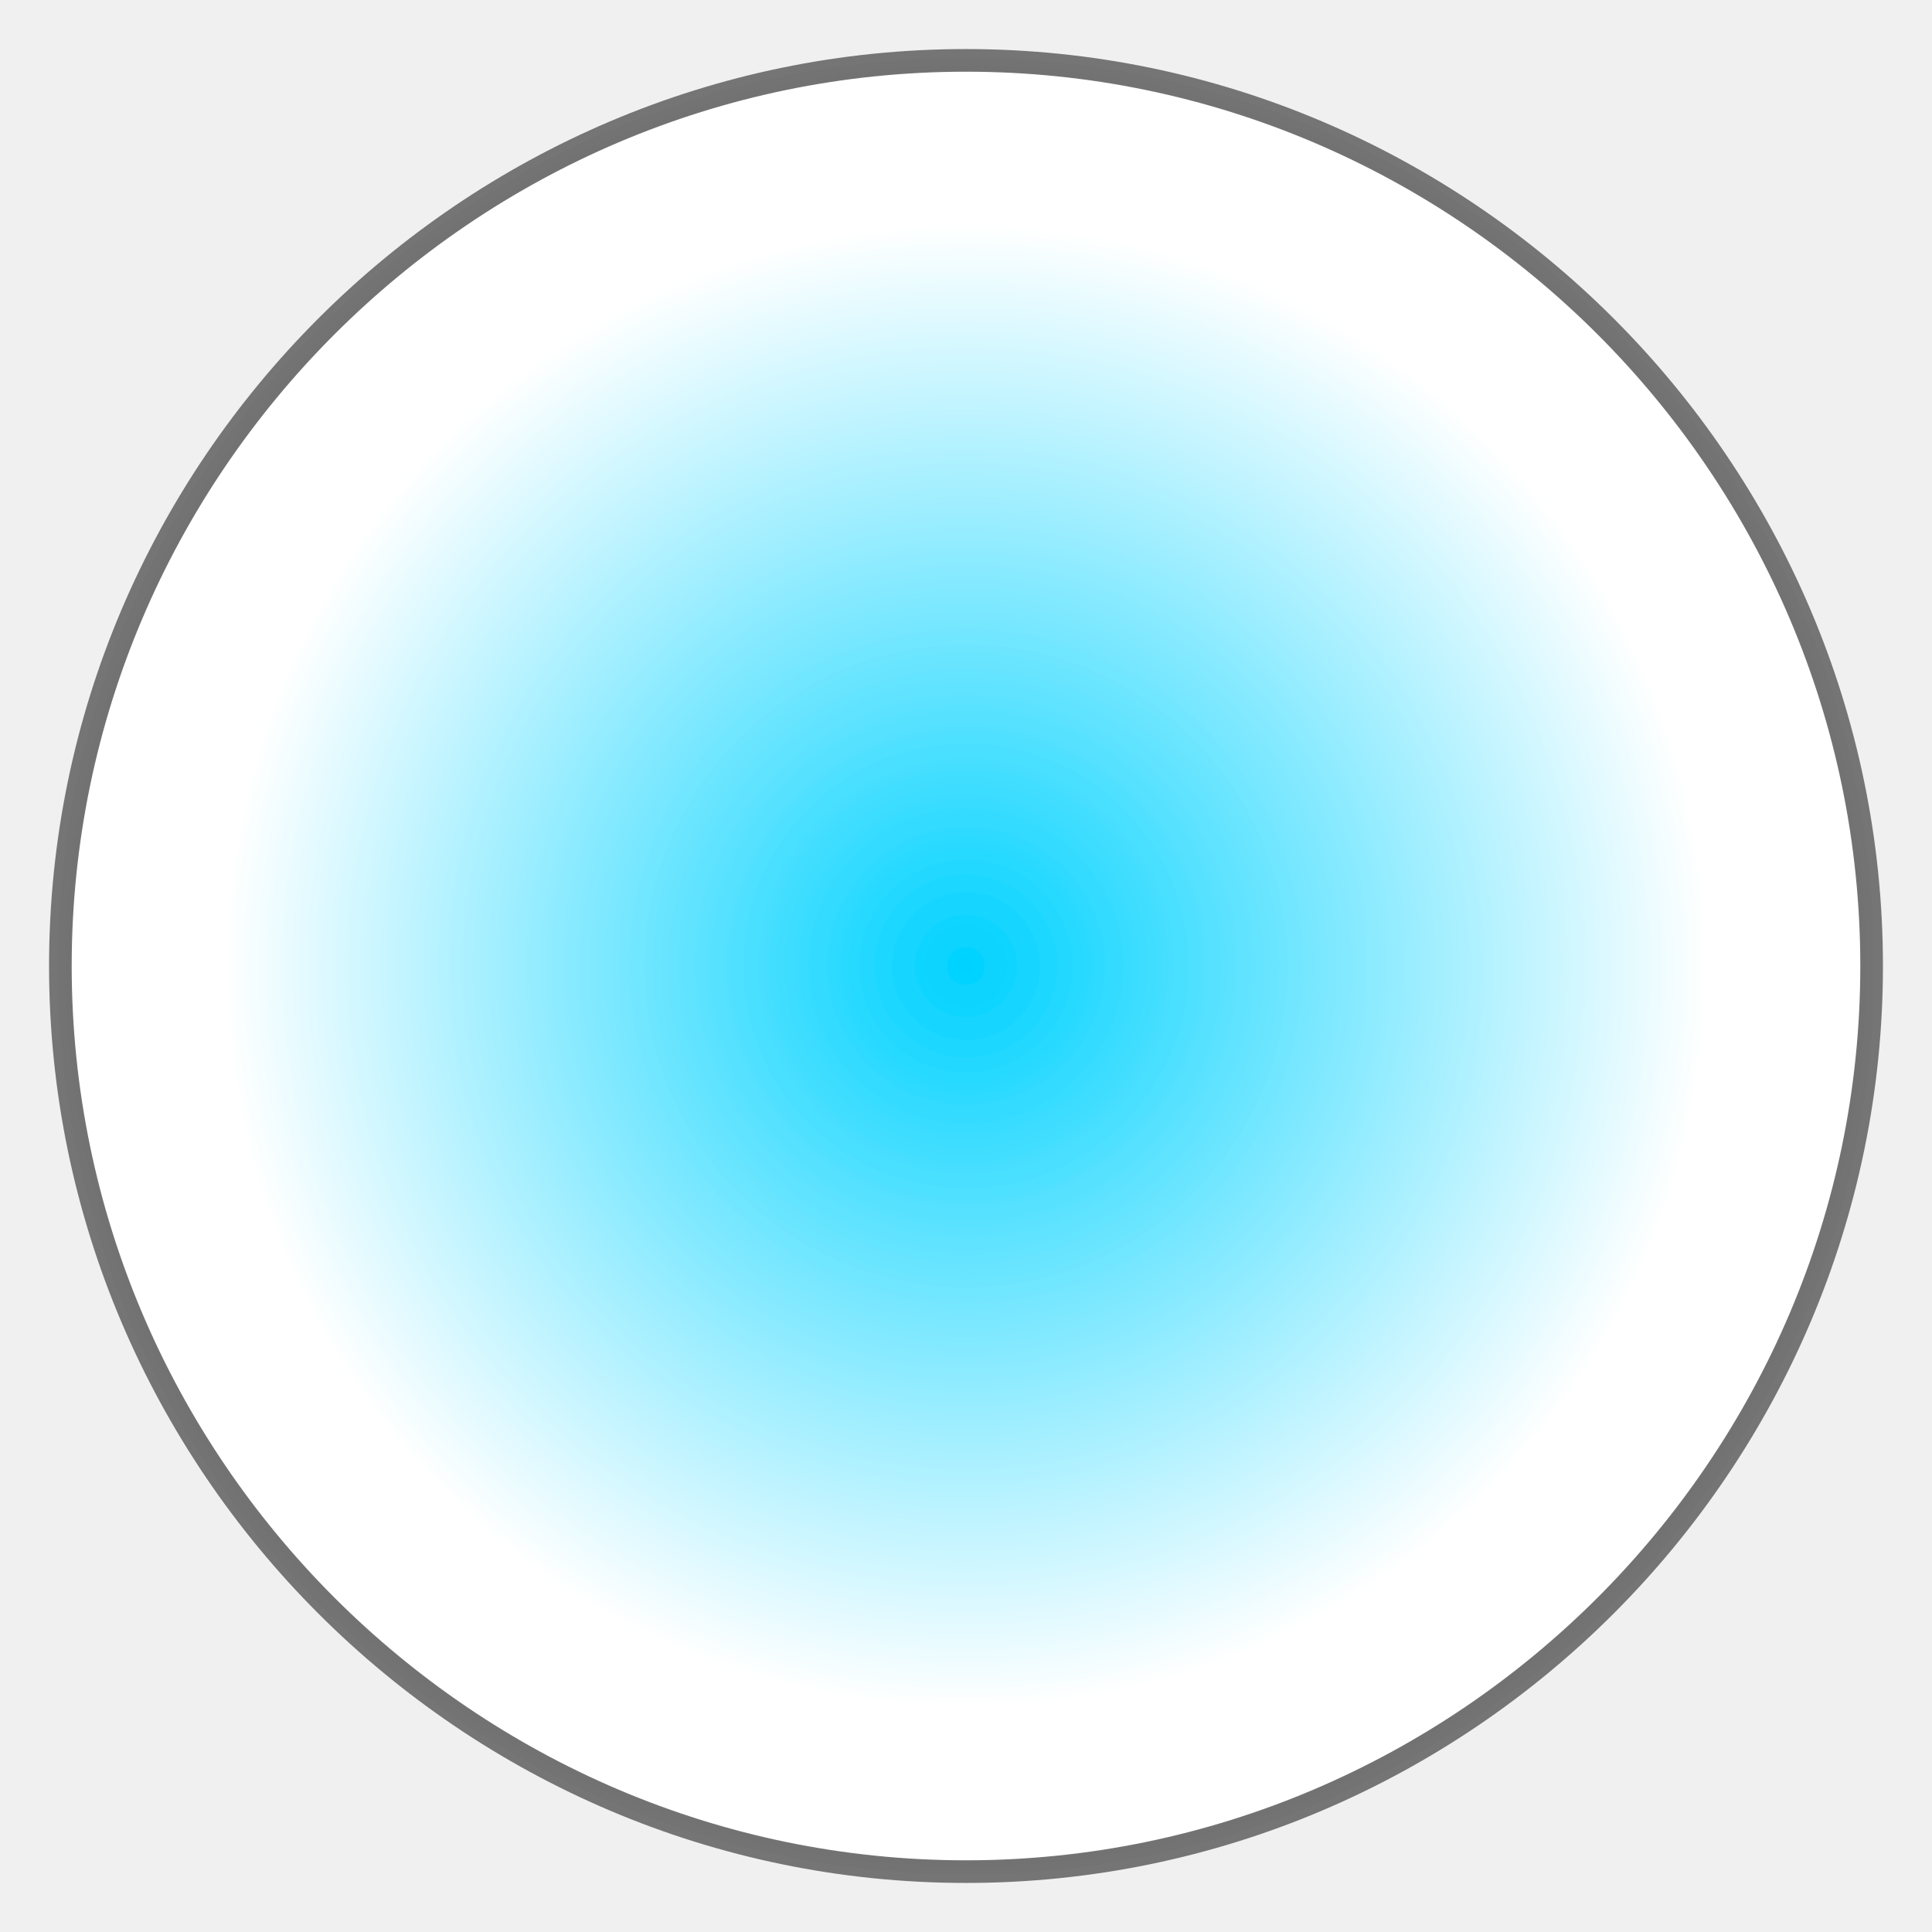
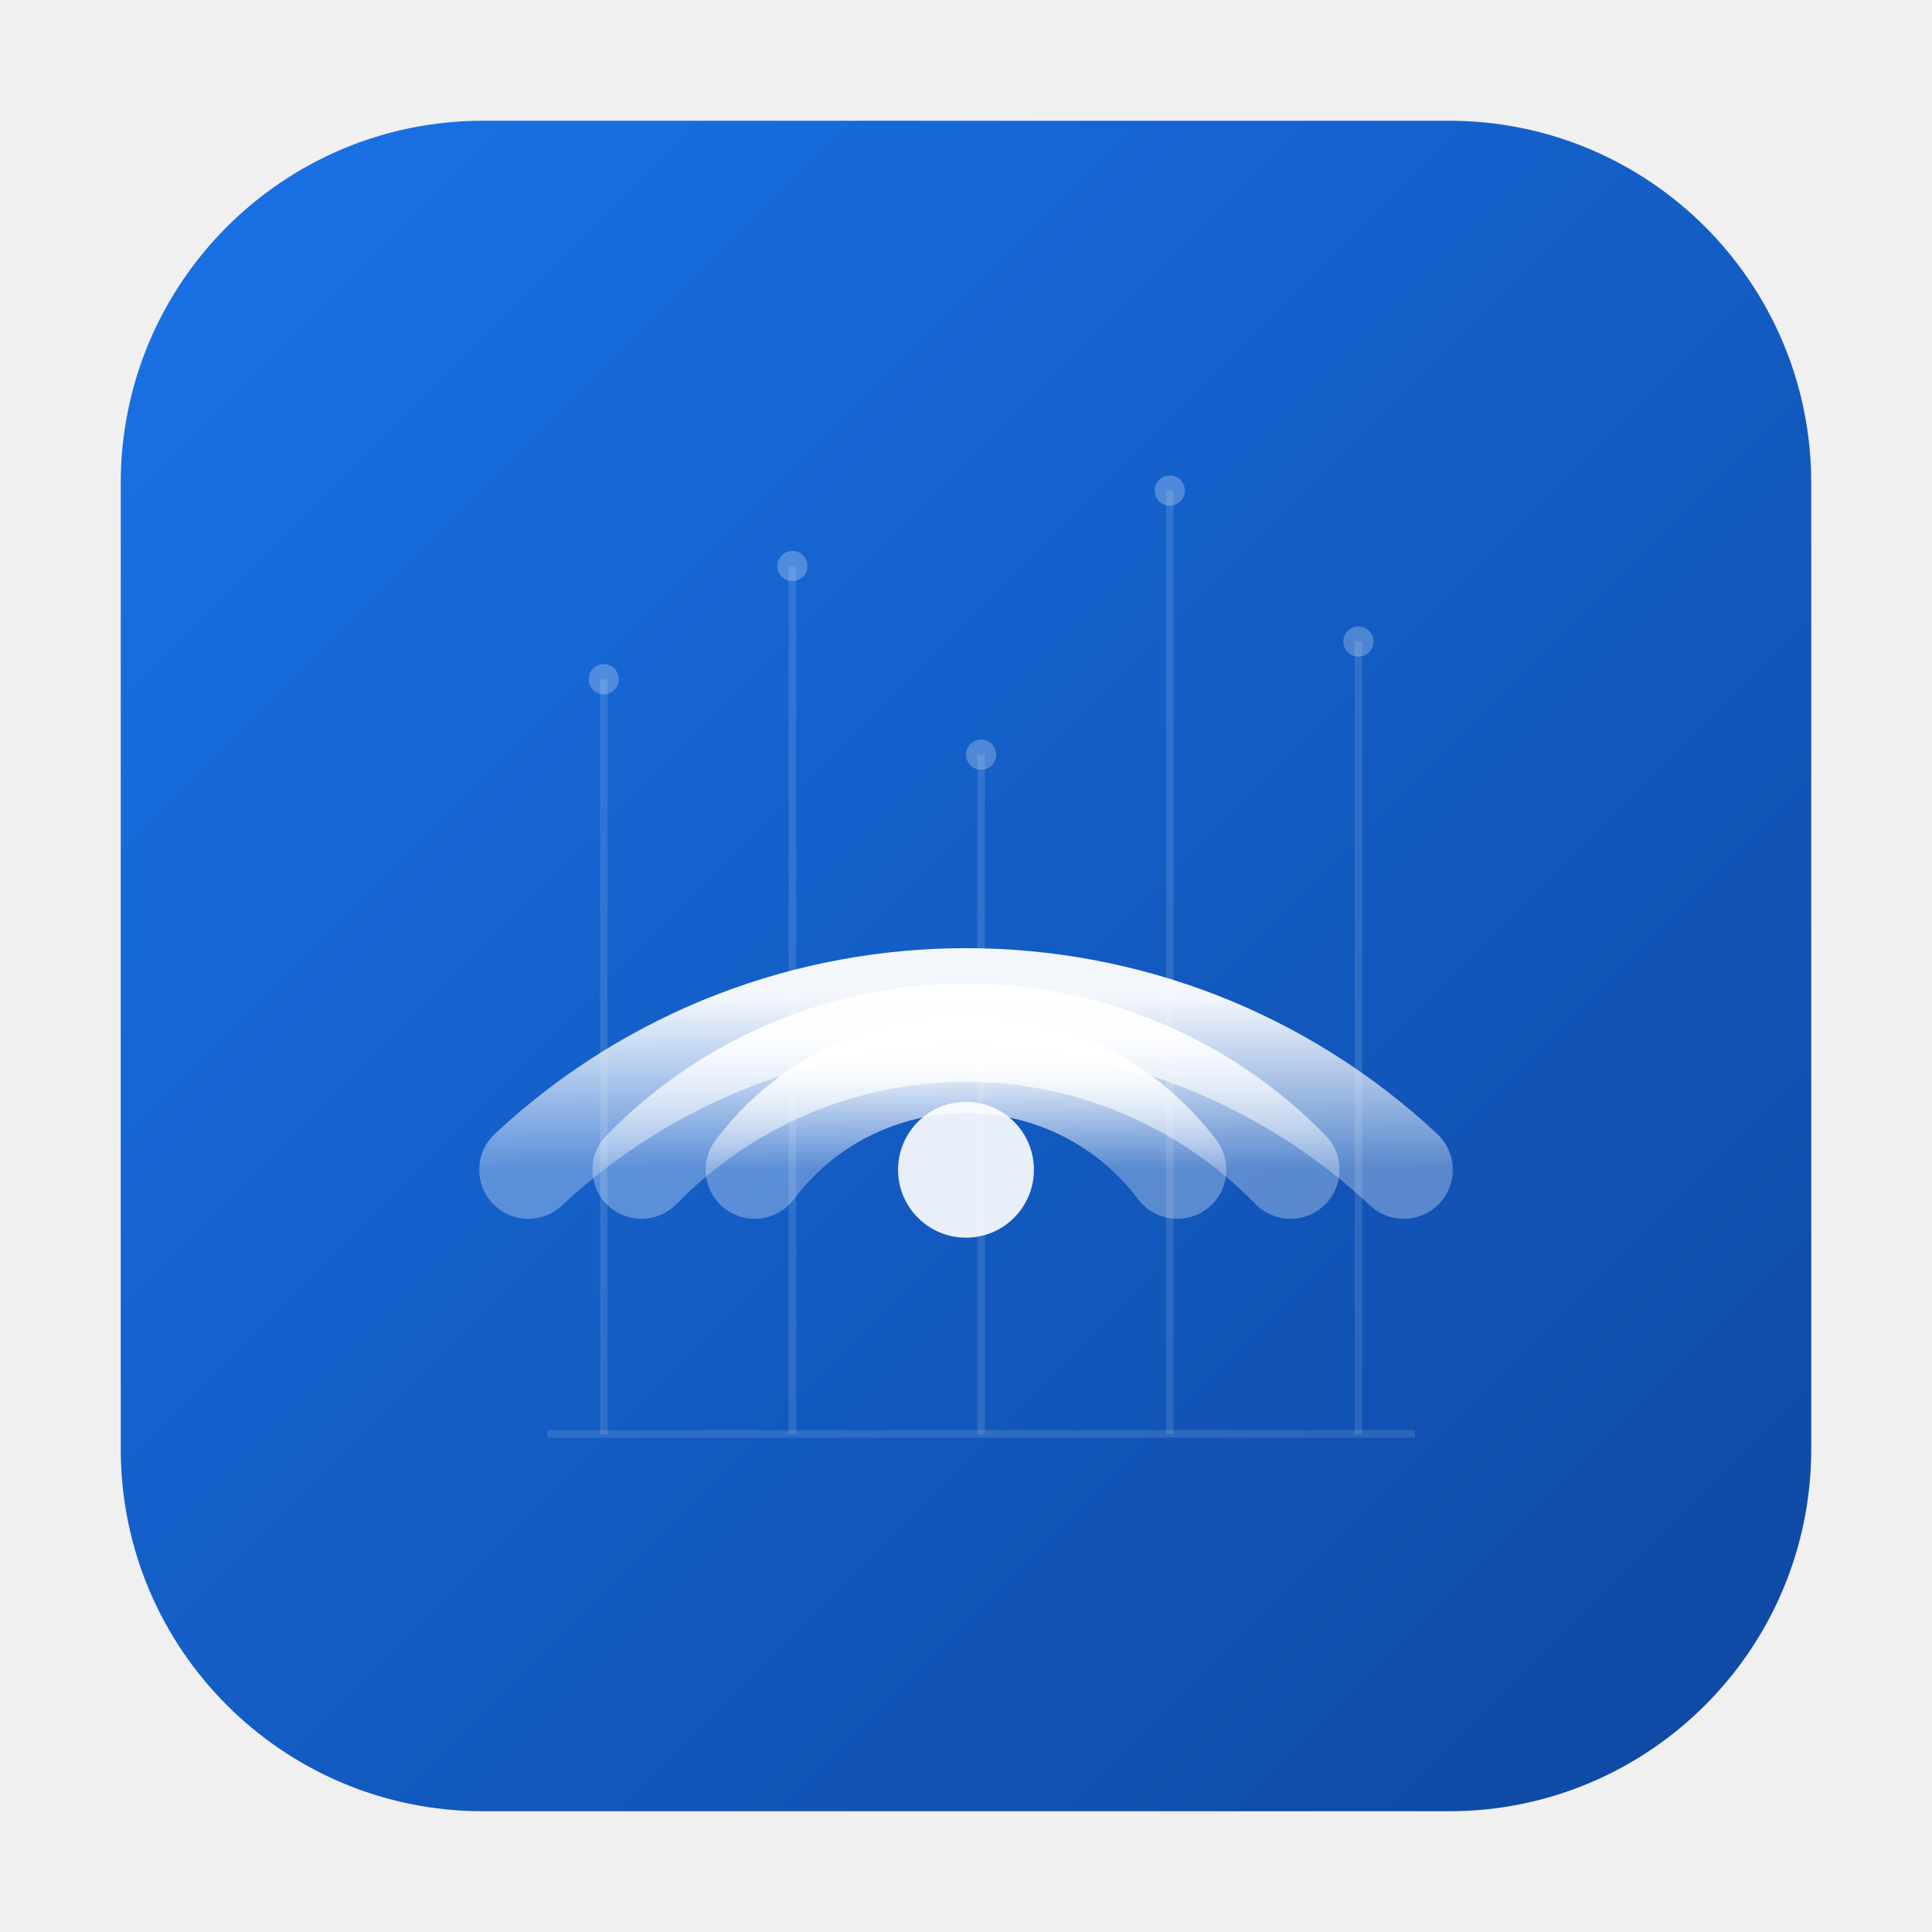
- <svg xmlns="http://www.w3.org/2000/svg" id="exportSVG" visibility="visible" version="1.1" data-info="draw.ninja" data-name="tinywifianalyzer" viewBox="0 0 512 512" width="512" height="512" style="position: fixed; top: 0px; left: 0px;">
-   <defs id="defsExport">
-     <filter id="filter0">
-       <feGaussianBlur stdDeviation="0" />
-     </filter>
-     <pattern id="patternImage" patternUnits="userSpaceOnUse" x="0" y="0" width="1" height="1" data-x="0" data-y="0" data-width="1" data-height="1" data-multx="1" data-multy="1" patternTransform="matrix(1,0,0,1,0,0)" data-transs="0" data-transf="0" data-source="patternImage" data-draw="1" fill="#B3B3B3" fill-opacity="1" />
-     <pattern id="pattern0" patternUnits="userSpaceOnUse" x="0" y="0" width="10" height="10" data-x="0" data-y="0" data-width="10" data-height="10" data-multx="1" data-multy="1" stroke="none" patternTransform="matrix(1,0,0,1,0,0)" data-transs="0" data-transf="0" data-source="Pattern 0" data-draw="1" fill="#B3B3B3" fill-opacity="1">
-       <path transform="matrix(1,0,0,1,0,0)" d="M0 0 L5 0 L5 5 L0 5 L0 0 Z" />
-     </pattern>
-     <pattern id="pattern1" patternUnits="userSpaceOnUse" x="0" y="0" width="10" height="10" data-x="0" data-y="0" data-width="10" data-height="10" data-multx="1" data-multy="1" stroke="none" patternTransform="matrix(1,0,0,1,0,0)" data-transs="0" data-transf="0" data-source="Pattern 1" data-draw="1" fill="#B3B3B3" fill-opacity="1">
-       <path transform="matrix(1,0,0,1,0,0)" d="M0 5 L5 0 L10 5 L5 10 L0 5 Z" />
-     </pattern>
-     <pattern id="pattern2" patternUnits="userSpaceOnUse" x="0" y="0" width="10" height="10" data-x="0" data-y="0" data-width="10" data-height="10" data-multx="1" data-multy="1" stroke="none" patternTransform="matrix(1,0,0,1,0,0)" data-transs="0" data-transf="0" data-source="Pattern 2" data-draw="1" fill="#B3B3B3" fill-opacity="1">
-       <path transform="matrix(1,0,0,1,0,0)" d="M0 9 L5 1 L10 9 L0 9 Z" />
-     </pattern>
-     <pattern id="pattern3" patternUnits="userSpaceOnUse" x="0" y="0" width="10" height="10" data-x="0" data-y="0" data-width="10" data-height="10" data-multx="1" data-multy="1" stroke="none" patternTransform="matrix(1,0,0,1,0,0)" data-transs="0" data-transf="0" data-source="Pattern 3" data-draw="1" fill="#B3B3B3" fill-opacity="1">
-       <path transform="matrix(1,0,0,1,0,0)" d="M0 5 C0 2.25 2.25 0 5 0 C7.75 0 10 2.25 10 5 C10 7.75 7.75 10 5 10 C2.25 10 0 7.75 0 5 Z" />
-     </pattern>
-     <pattern id="pattern4" patternUnits="userSpaceOnUse" x="0" y="0" width="10" height="10" data-x="0" data-y="0" data-width="10" data-height="10" data-multx="1" data-multy="1" stroke="none" patternTransform="matrix(1,0,0,1,0,0)" data-transs="0" data-transf="0" data-source="Pattern 4" data-draw="1" fill="#B3B3B3" fill-opacity="1">
-       <path transform="matrix(1,0,0,1,0,0)" d="M0 5 L4 4 L5 0 L6 4 L10 5 L6 6 L5 10 L4 6 L0 5 Z" />
-     </pattern>
-     <pattern id="pattern5" patternUnits="userSpaceOnUse" x="0" y="0" width="10" height="10" data-x="0" data-y="0" data-width="10" data-height="10" data-multx="1" data-multy="1" stroke="none" patternTransform="matrix(1,0,0,1,0,0)" data-transs="0" data-transf="0" data-source="Pattern 5" data-draw="1" fill="#B3B3B3" fill-opacity="1">
-       <path transform="matrix(1,0,0,1,0,0)" d="M5 10 C-5 2.75 3 -1.75 5 1 C7 -1.75 15 2.75 5 10 Z" />
-     </pattern>
-     <pattern id="pattern6" patternUnits="userSpaceOnUse" x="0" y="0" width="10" height="10" data-x="0" data-y="0" data-width="10" data-height="10" data-multx="1" data-multy="1" stroke="none" patternTransform="matrix(1,0,0,1,0,0)" data-transs="0" data-transf="0" data-source="Pattern 6" data-draw="1" fill="#B3B3B3" fill-opacity="1">
-       <path transform="matrix(1,0,0,1,0,0)" d="M3 0 L7 0 L7 10 L3 10 L3 0 Z" />
-     </pattern>
-     <pattern id="pattern7" patternUnits="userSpaceOnUse" x="0" y="0" width="10" height="10" data-x="0" data-y="0" data-width="10" data-height="10" data-multx="1" data-multy="1" stroke="none" patternTransform="matrix(1,0,0,1,0,0)" data-transs="0" data-transf="0" data-source="Pattern 7" data-draw="1" fill="#B3B3B3" fill-opacity="1">
-       <path transform="matrix(1,0,0,1,0,0)" d="M10 3 L10 7 L0 7 L0 3 L10 3 Z" />
-     </pattern>
-     <pattern id="pattern8" patternUnits="userSpaceOnUse" x="0" y="0" width="10" height="10" data-x="0" data-y="0" data-width="10" data-height="10" data-multx="1" data-multy="1" stroke="none" patternTransform="matrix(1,0,0,1,0,0)" data-transs="0" data-transf="0" data-source="Pattern 8" data-draw="1" fill="#B3B3B3" fill-opacity="1">
-       <path transform="matrix(1,0,0,1,0,0)" d="M0 10 L3 3 L10 0 L7 7 L0 10 Z" />
-     </pattern>
-     <pattern id="pattern9" patternUnits="userSpaceOnUse" x="0" y="0" width="10" height="10" data-x="0" data-y="0" data-width="10" data-height="10" data-multx="1" data-multy="1" stroke="none" patternTransform="matrix(1,0,0,1,0,0)" data-transs="0" data-transf="0" data-source="Pattern 9" data-draw="1" fill="#B3B3B3" fill-opacity="1">
-       <path transform="matrix(1,0,0,1,0,0)" d="M0 4 L10 4 L10 6 L0 6 L0 4 Z M4 10 L4 0 L6 0 L6 10 L4 10 Z" />
-     </pattern>
-     <linearGradient id="linearSystem" gradientUnits="objectBoundingBox" x1="0%" y1="50%" x2="100%" y2="50%" spreadMethod="pad">
-       <stop offset="50%" stop-color="#D0D0D0" stop-opacity="1" />
-       <stop offset="100%" stop-color="transparent" stop-opacity="1" />
+ <svg xmlns="http://www.w3.org/2000/svg" viewBox="0 0 512 512" width="512" height="512">
+   <defs>
+     <linearGradient id="bg" x1="0" y1="0" x2="1" y2="1">
+       <stop offset="0%" stop-color="#1a73e8" />
+       <stop offset="100%" stop-color="#0d47a1" />
    </linearGradient>
-     <linearGradient id="linearSystem1" gradientUnits="objectBoundingBox" x1="0%" y1="50%" x2="100%" y2="50%" spreadMethod="pad">
-       <stop offset="30%" stop-color="#D0D0D0" stop-opacity="1" />
-       <stop offset="100%" stop-color="transparent" stop-opacity="1" />
+     <linearGradient id="arcGrad" x1="0" y1="1" x2="0" y2="0">
+       <stop offset="0%" stop-color="#ffffff" stop-opacity="0.3" />
+       <stop offset="100%" stop-color="#ffffff" stop-opacity="0.95" />
    </linearGradient>
-     <linearGradient id="linearSystem2" gradientUnits="objectBoundingBox" x1="0%" y1="50%" x2="50%" y2="50%" spreadMethod="repeat">
-       <stop offset="30%" stop-color="#D0D0D0" stop-opacity="1" />
-       <stop offset="100%" stop-color="transparent" stop-opacity="1" />
-     </linearGradient>
-     <linearGradient id="linearSystem3" gradientUnits="objectBoundingBox" x1="0%" y1="50%" x2="50%" y2="50%" spreadMethod="reflect">
-       <stop offset="30%" stop-color="#D0D0D0" stop-opacity="1" />
-       <stop offset="100%" stop-color="transparent" stop-opacity="1" />
-     </linearGradient>
-     <radialGradient id="radialSystem" gradientUnits="objectBoundingBox" r="0.5" cx="0.5" fx="0.5" cy="0.5" fy="0.5" spreadMethod="pad">
-       <stop offset="50%" stop-color="#D0D0D0" stop-opacity="1" />
-       <stop offset="100%" stop-color="transparent" stop-opacity="1" />
-     </radialGradient>
-     <pattern id="patternSystem" patternUnits="userSpaceOnUse" x="0" y="0" width="6" height="8">
-       <path stroke="#D0D0D0" stroke-width="5" fill="none" d="M0 0 L0 10" />
-     </pattern>
-     <linearGradient id="linear0" gradientUnits="objectBoundingBox" x1="0%" y1="50%" x2="100%" y2="50%" spreadMethod="pad">
-       <stop offset="0%" stop-color="#FF8000" stop-opacity="1" />
-       <stop offset="100%" stop-color="#FFFF00" stop-opacity="1" />
-     </linearGradient>
-     <linearGradient id="linear1" gradientUnits="objectBoundingBox" x1="0%" y1="50%" x2="100%" y2="50%" spreadMethod="pad">
-       <stop offset="0%" stop-color="#FFFF00" stop-opacity="1" />
-       <stop offset="100%" stop-color="#FF8000" stop-opacity="1" />
-     </linearGradient>
-     <linearGradient id="linearImport" gradientUnits="objectBoundingBox" x1="0%" y1="50%" x2="100%" y2="50%" spreadMethod="pad">
-       <stop offset="0%" stop-color="#FFFFFF" stop-opacity="0.1" />
-       <stop offset="100%" stop-color="#000000" stop-opacity="0.1" />
-     </linearGradient>
-     <radialGradient id="radial0" gradientUnits="objectBoundingBox" r="0.5" cx="0.5" fx="0.5" cy="0.5" fy="0.5" spreadMethod="pad">
-       <stop offset="0%" stop-color="#FF8000" stop-opacity="1" />
-       <stop offset="100%" stop-color="#FFFF00" stop-opacity="1" />
-     </radialGradient>
-     <radialGradient id="radial1" gradientUnits="objectBoundingBox" r="0.5" cx="0.5" fx="0.5" cy="0.5" fy="0.5" spreadMethod="pad">
-       <stop offset="0%" stop-color="#FFFF00" stop-opacity="1" />
-       <stop offset="100%" stop-color="#FF8000" stop-opacity="1" />
-     </radialGradient>
-     <radialGradient id="radialImport" gradientUnits="objectBoundingBox" r="0.5" cx="0.5" fx="0.5" cy="0.5" fy="0.5" spreadMethod="pad">
-       <stop offset="0%" stop-color="#FFFFFF" stop-opacity="0.1" />
-       <stop offset="100%" stop-color="#000000" stop-opacity="0.1" />
-     </radialGradient>
-     <linearGradient id="linear2" gradientUnits="objectBoundingBox" x1="0%" y1="50%" x2="100%" y2="50%" spreadMethod="pad">
-       <stop offset="0%" stop-color="#FFFF00" stop-opacity="1" />
-       <stop offset="100%" stop-color="#FF8000" stop-opacity="1" />
-     </linearGradient>
-     <radialGradient id="radial3" gradientUnits="objectBoundingBox" r="0.5" cx="0.5" fx="0.5" cy="0.5" fy="0.5" spreadMethod="pad">
-       <stop offset="0%" stop-color="#FFFF00" stop-opacity="1" />
-       <stop offset="100%" stop-color="#FF8000" stop-opacity="1" />
-     </radialGradient>
-     <pattern id="pattern10" patternUnits="userSpaceOnUse" x="368.666" y="275.415" width="10" height="10" data-x="368.6659851074219" data-y="275.4154968261719" data-width="10" data-height="10" data-multx="1" data-multy="1" stroke="none" patternTransform="matrix(1,0,0,1,0,0)" data-transs="0" data-transf="0" data-source="Pattern 0" data-draw="1" fill="#B3B3B3" fill-opacity="1">
-       <path transform="matrix(1,0,0,1,0,0)" d="M0 0 L5 0 L5 5 L0 5 L0 0 Z" />
-     </pattern>
-     <pattern id="patternPreview" patternUnits="userSpaceOnUse" x="368.666" y="275.415" width="10" height="10" data-x="368.6659851074219" data-y="275.4154968261719" data-width="10" data-height="10" data-multx="1" data-multy="1" stroke="none" patternTransform="matrix(1,0,0,1,0,0)" data-transs="0" data-transf="0" data-source="Pattern 0" data-draw="1" fill="#B3B3B3" fill-opacity="1">
-       <path transform="matrix(1,0,0,1,0,0)" d="M0 0 L5 0 L5 5 L0 5 L0 0 Z" />
-     </pattern>
-     <linearGradient id="linear4" gradientUnits="objectBoundingBox" x1="35%" y1="55%" x2="55.14%" y2="0.27%" spreadMethod="pad">
-       <stop offset="0%" stop-color="#FFFFFF" stop-opacity="1" />
-       <stop offset="100%" stop-color="#00fcff" stop-opacity="1" />
-     </linearGradient>
-     <filter id="filter1">
-       <feGaussianBlur stdDeviation="0" />
-     </filter>
-     <filter id="filter2">
-       <feGaussianBlur stdDeviation="0" />
-     </filter>
-     <filter id="filter3">
-       <feGaussianBlur stdDeviation="0" />
-     </filter>
-     <linearGradient id="linear5" gradientUnits="objectBoundingBox" x1="44.41%" y1="99.69%" x2="53.96%" y2="0.16%" spreadMethod="pad">
-       <stop offset="0%" stop-color="#00FFFF" stop-opacity="1" />
-       <stop offset="100%" stop-color="#0080FF" stop-opacity="1" />
-     </linearGradient>
-     <filter id="filter4">
-       <feGaussianBlur stdDeviation="0" />
-     </filter>
-     <linearGradient id="linear6" gradientUnits="objectBoundingBox" x1="11.371%" y1="18.249%" x2="89.643%" y2="80.466%" spreadMethod="pad">
-       <stop offset="0%" stop-color="#00FFFF" stop-opacity="1" />
-       <stop offset="100%" stop-color="#0080FF" stop-opacity="1" />
-     </linearGradient>
-     <filter id="filter5">
-       <feGaussianBlur stdDeviation="0" />
-     </filter>
-     <linearGradient id="linear7" gradientUnits="objectBoundingBox" x1="35%" y1="55%" x2="55.14%" y2="0.27%" spreadMethod="pad">
-       <stop offset="0%" stop-color="#FFFFFF" stop-opacity="1" />
-       <stop offset="100%" stop-color="#00fcff" stop-opacity="1" />
-     </linearGradient>
-     <filter id="filter6">
-       <feGaussianBlur stdDeviation="0" />
-     </filter>
-     <linearGradient id="linear8" gradientUnits="objectBoundingBox" x1="35%" y1="55%" x2="55.14%" y2="0.27%" spreadMethod="pad">
-       <stop offset="0%" stop-color="#FFFFFF" stop-opacity="1" />
-       <stop offset="100%" stop-color="#00fcff" stop-opacity="1" />
-     </linearGradient>
-     <radialGradient id="radial9" gradientUnits="objectBoundingBox" r="0.41" cx="0.5" fx="0.5" cy="0.5" fy="0.5" spreadMethod="pad">
-       <stop offset="0%" stop-color="#00d2ff" stop-opacity="1" />
-       <stop offset="100%" stop-color="#FFFFFF" stop-opacity="1" />
-     </radialGradient>
-     <radialGradient id="radial10" gradientUnits="objectBoundingBox" r="1" cx="0.5" fx="0.5" cy="0.5" fy="0.5" spreadMethod="pad">
-       <stop offset="0%" stop-color="#000000" stop-opacity="1" />
-       <stop offset="100%" stop-color="#E6E6E6" stop-opacity="1" />
-     </radialGradient>
  </defs>
-   <rect id="pageExport" x="0" y="0" width="512" height="512" fill="none" fill-opacity="0" stroke="none" stroke-width="0" />
-   <g id="objectsExport" visibility="visible">
-     <path id="path0" visibility="visible" stroke="url(#radial10)" stroke-width="6" stroke-opacity="1" stroke-linecap="round" stroke-linejoin="round" stroke-dasharray="none" marker-start="none" marker-end="none" fill="url(#radial9)" fill-rule="evenodd" fill-opacity="1" data-name="curve" data-title="curve" deg="0" data-sw="6" data-grad="0" data-group="0" data-edit="1" filter="url(#filter2)" d="M16 256 C16 124 124 16 256 16 C388 16 496 124 496 256 C496 388 388 496 256 496 C124 496 16 388 16 256 Z " data-centerx="256" data-centery="256" />
+   <rect x="32" y="32" width="448" height="448" rx="96" ry="96" fill="url(#bg)" />
+   <g stroke="#ffffff" stroke-opacity="0.12" stroke-width="2">
+     <line x1="160" y1="380" x2="160" y2="180" />
+     <line x1="210" y1="380" x2="210" y2="150" />
+     <line x1="260" y1="380" x2="260" y2="200" />
+     <line x1="310" y1="380" x2="310" y2="130" />
+     <line x1="360" y1="380" x2="360" y2="170" />
+     <line x1="145" y1="380" x2="375" y2="380" />
  </g>
-   <g id="settings" visibility="hidden" data-dn0="primalDraw" data-dn1="#FAFAFA" data-dn2="#D2D2D2" data-dn3="18" data-dn4="#000000" data-dn5="#B3B3B3" data-dn6="1" data-dn7="1" data-dn8="2" data-dn9="round" data-dn10="round" data-dn11="none" data-dn12="none" data-dn13="none" data-dn14="evenodd" data-dn15="10" data-dn16="1" data-dn17="512" data-dn18="512" data-dn19="10" data-dn20="0" data-dn21="1" data-dn22="1" data-dn23="13" data-dn24="path0" data-dn25="13" data-dn26="url(#linear0)" data-dn27="url(#linear1)" data-dn28="url(#radial0)" data-dn29="url(#radial1)" data-dn30="#FF8000" data-dn31="#FFFF00" data-dn32="#000000" data-dn33="1" data-dn34="7" data-dn35="12" data-dn36="" data-dn37="0" data-dn38="106" />
+   <g fill="#ffffff" fill-opacity="0.25">
+     <circle cx="160" cy="180" r="4" />
+     <circle cx="210" cy="150" r="4" />
+     <circle cx="260" cy="200" r="4" />
+     <circle cx="310" cy="130" r="4" />
+     <circle cx="360" cy="170" r="4" />
+   </g>
+   <g fill="none" stroke="url(#arcGrad)" stroke-width="26" stroke-linecap="round">
+     <path d="M 200 310 A 70 70 0 0 1 312 310" />
+     <path d="M 170 310 A 120 120 0 0 1 342 310" />
+     <path d="M 140 310 A 170 170 0 0 1 372 310" />
+   </g>
+   <circle cx="256" cy="310" r="18" fill="#ffffff" fill-opacity="0.9" />
</svg>
